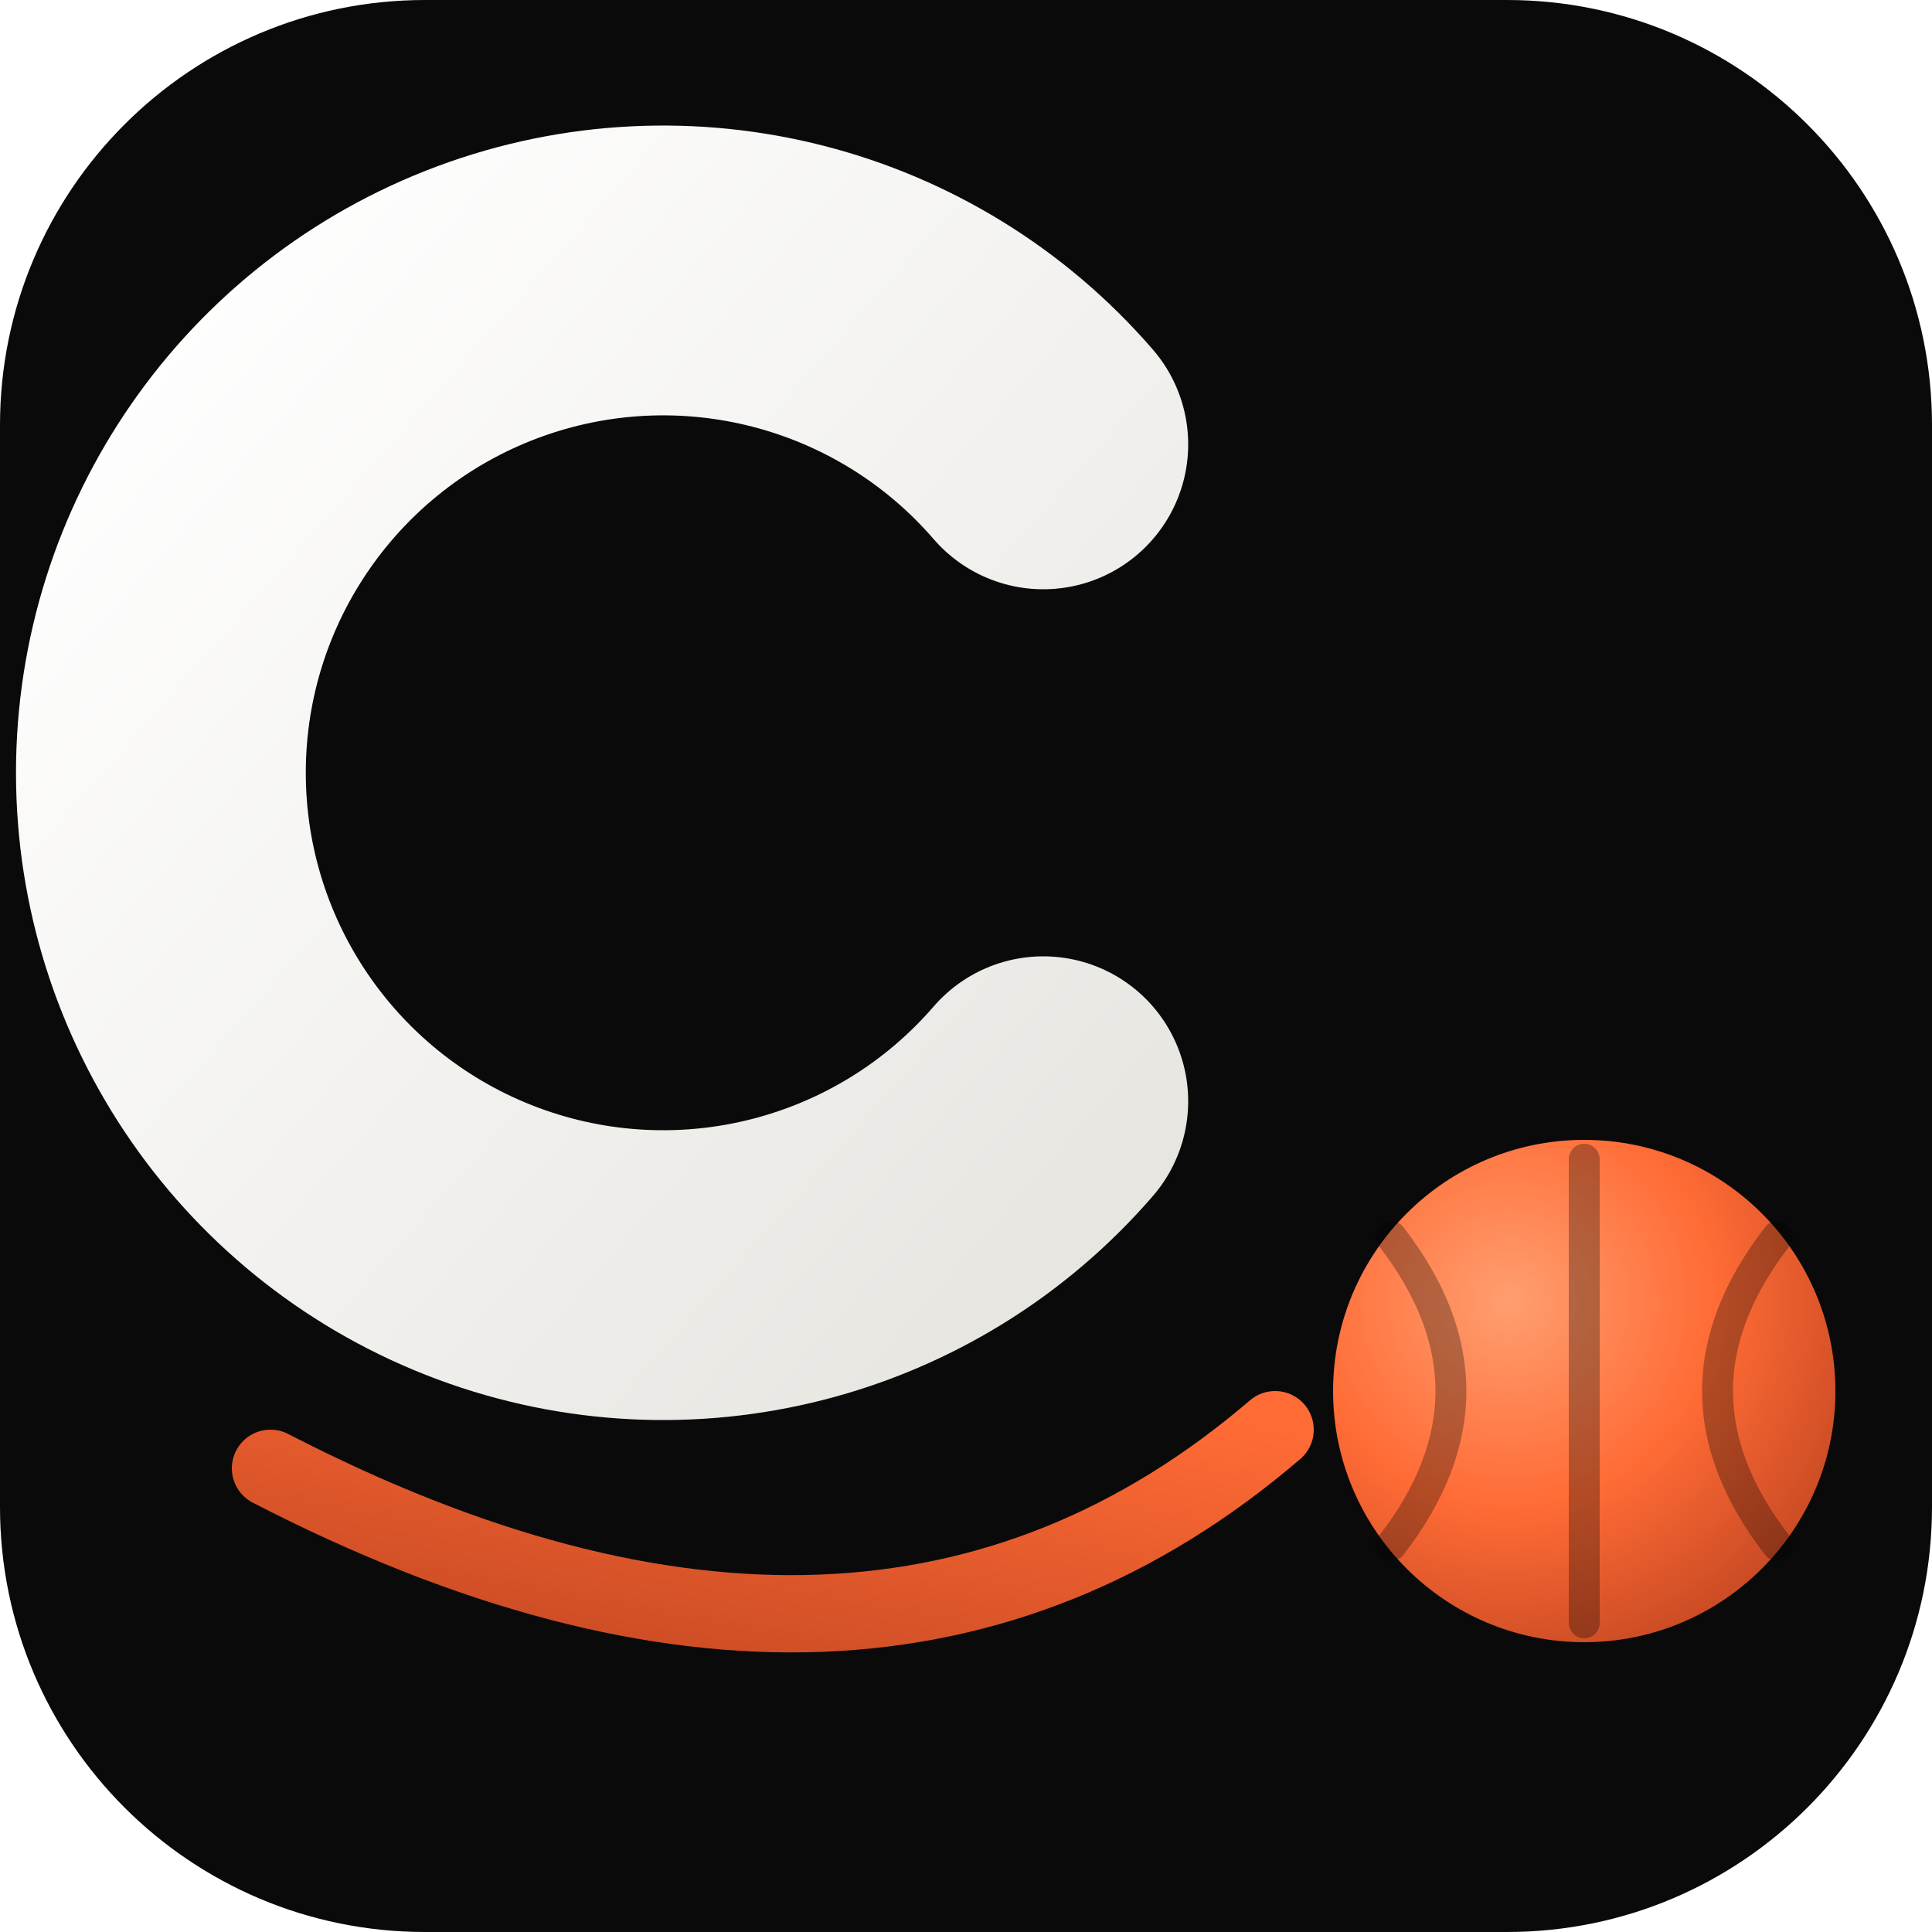
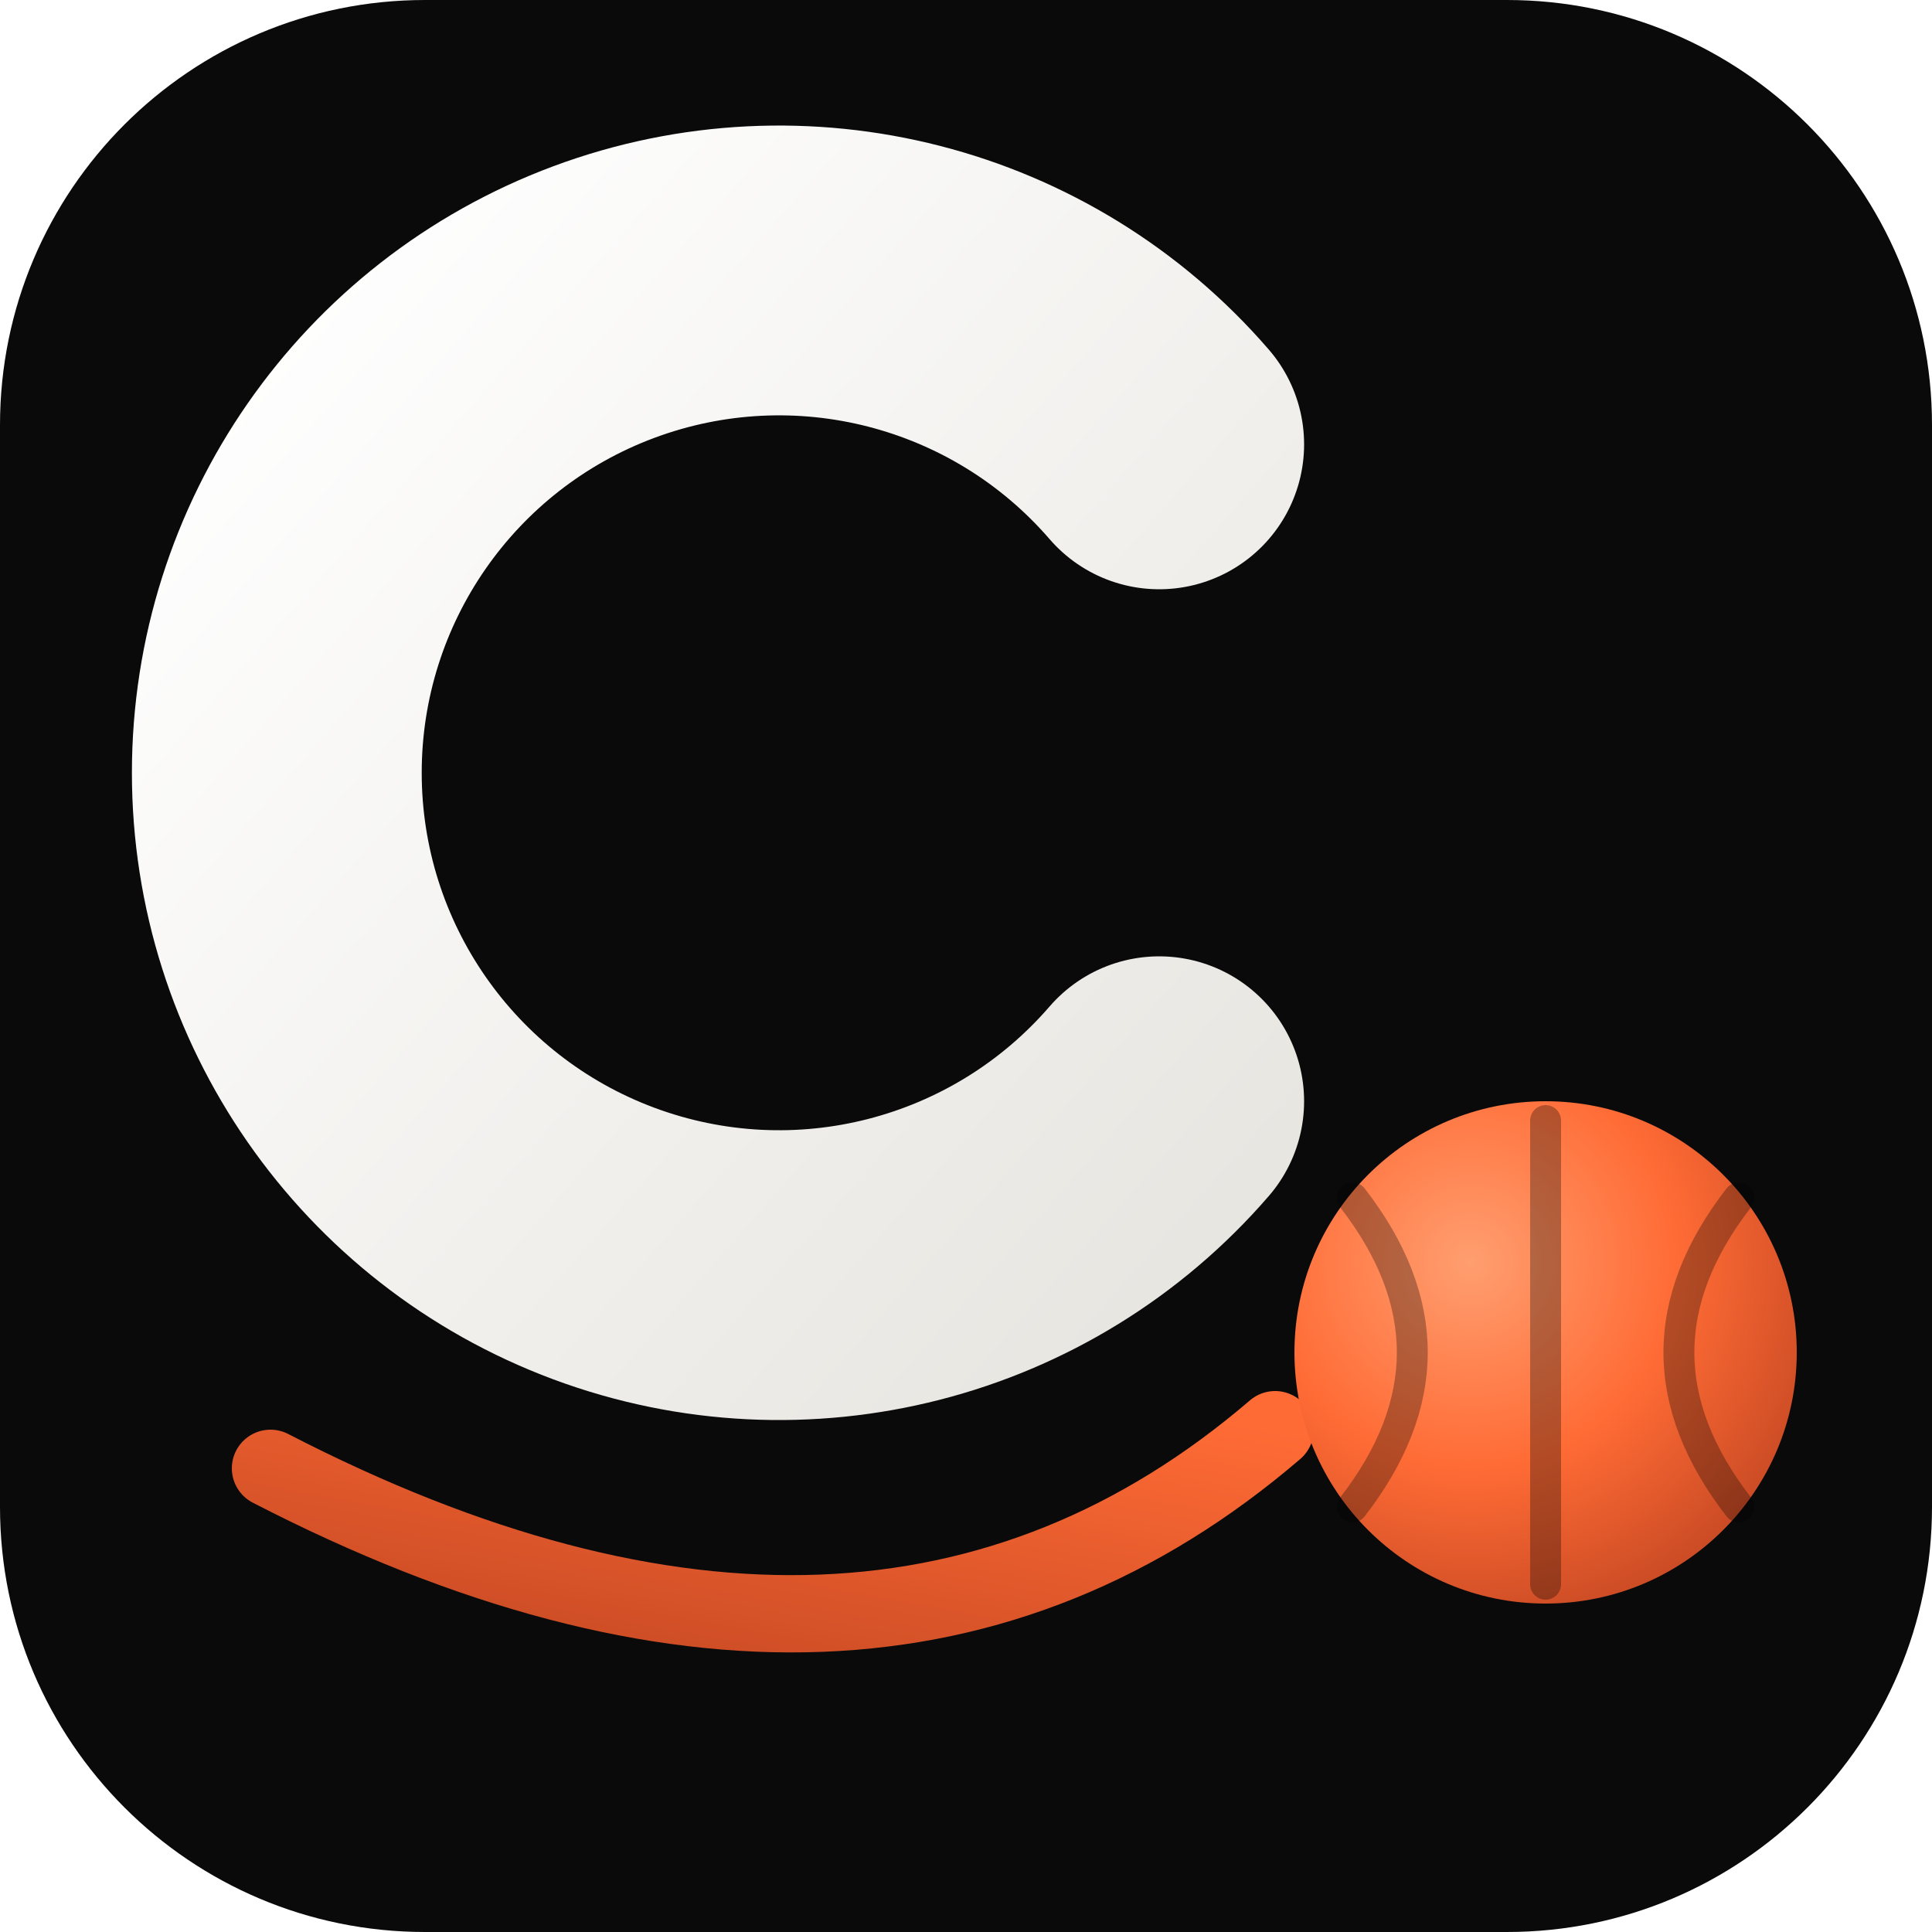
<svg xmlns="http://www.w3.org/2000/svg" viewBox="0 0 100 100">
  <defs>
    <radialGradient id="ballGradFavicon" cx="35%" cy="32%" r="75%">
      <stop offset="0%" stop-color="#FF9E70" />
      <stop offset="55%" stop-color="#FF6B35" />
      <stop offset="100%" stop-color="#C94A24" />
    </radialGradient>
    <linearGradient id="lineGradFavicon" x1="0" y1="1" x2="1" y2="0">
      <stop offset="0%" stop-color="#C94A24" />
      <stop offset="100%" stop-color="#FF6B35" />
    </linearGradient>
    <linearGradient id="letterGradFavicon" x1="0" y1="0" x2="1" y2="1">
      <stop offset="0%" stop-color="#FFFFFF" />
      <stop offset="100%" stop-color="#E8E6E1" />
    </linearGradient>
  </defs>
  <rect width="100" height="100" rx="22" fill="#0A0A0B" />
-   <path d="M 54 23 A 26 26 0 1 0 54 57" fill="none" stroke="url(#letterGradFavicon)" stroke-width="15" stroke-linecap="round" />
+   <path d="M 60 23 A 26 26 0 1 0 60 57" fill="none" stroke="url(#letterGradFavicon)" stroke-width="15" stroke-linecap="round" />
  <path d="M 14 76 Q 45 92 66 74" fill="none" stroke="url(#lineGradFavicon)" stroke-width="4" stroke-linecap="round" />
-   <circle cx="82" cy="72" r="13" fill="url(#ballGradFavicon)" />
-   <path d="M 82 60 L 82 84" stroke="rgba(0,0,0,0.3)" stroke-width="1.6" stroke-linecap="round" />
-   <path d="M 72 64 Q 78.2 72 72 80" fill="none" stroke="rgba(0,0,0,0.3)" stroke-width="1.6" stroke-linecap="round" />
-   <path d="M 92 64 Q 85.8 72 92 80" fill="none" stroke="rgba(0,0,0,0.3)" stroke-width="1.6" stroke-linecap="round" />
+   <circle cx="80" cy="70" r="13" fill="url(#ballGradFavicon)" />
+   <path d="M 80 58 L 80 82" stroke="rgba(0,0,0,0.3)" stroke-width="1.6" stroke-linecap="round" />
+   <path d="M 70 62 Q 76.2 70 70 78" fill="none" stroke="rgba(0,0,0,0.3)" stroke-width="1.6" stroke-linecap="round" />
+   <path d="M 90 62 Q 83.8 70 90 78" fill="none" stroke="rgba(0,0,0,0.3)" stroke-width="1.6" stroke-linecap="round" />
</svg>
